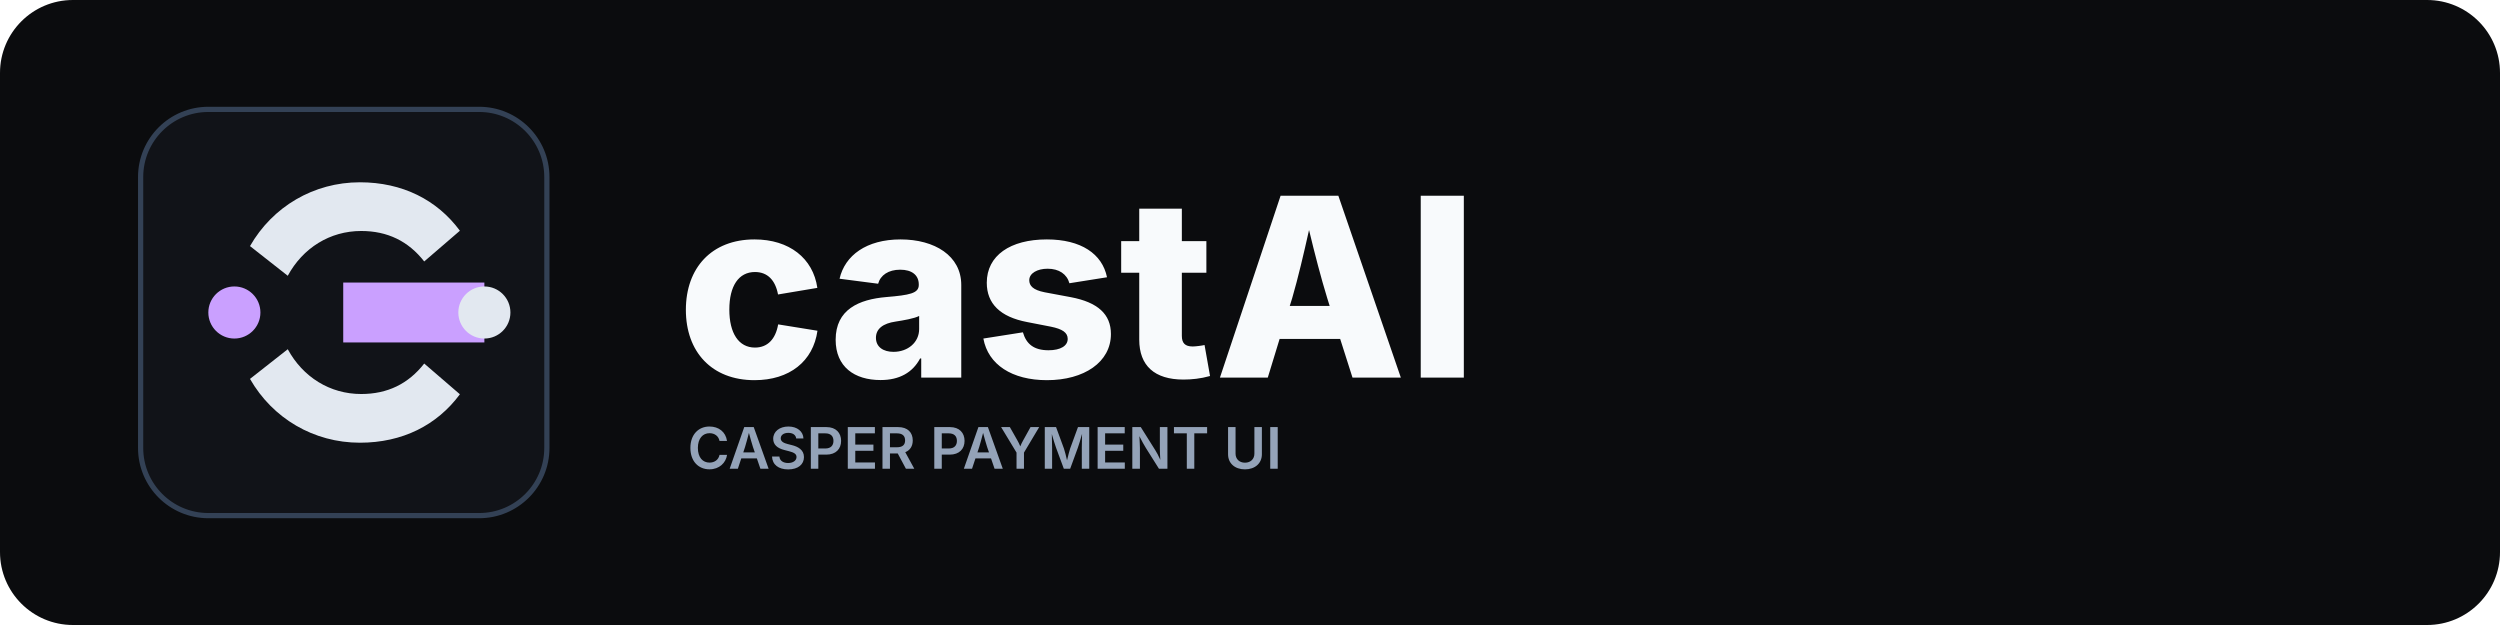
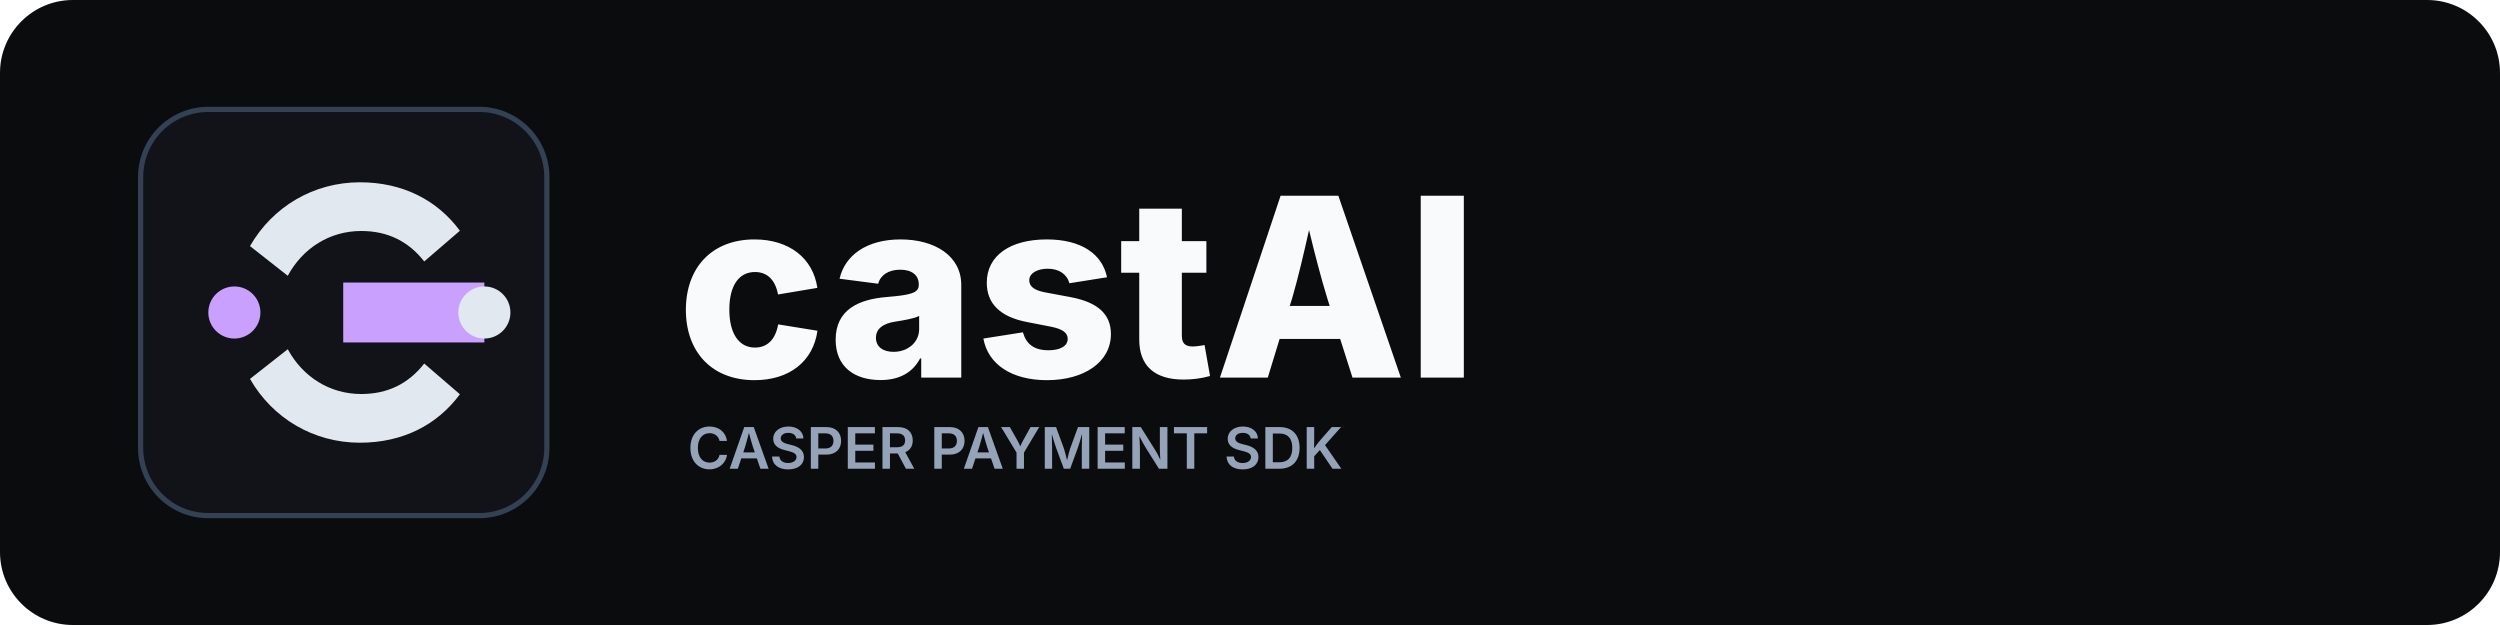
<svg xmlns="http://www.w3.org/2000/svg" width="960" height="240" viewBox="0 0 960 240" fill="none" role="img" aria-labelledby="title desc">
  <rect width="960" height="240" rx="28" fill="#0B0C0E" />
  <g transform="translate(54 42)">
    <rect x="0" y="0" width="156" height="156" rx="26" fill="#111318" stroke="#334155" stroke-width="2" />
    <path d="M42 52.5C50.7 37.3 66.5 28 84.2 28C100.5 28 113.8 34.7 122.6 46.6L108.9 58.4C102.8 50.6 94.8 46.7 84.7 46.7C72.7 46.7 62.3 53.2 56.5 63.9L42 52.5Z" fill="#E2E8F0" />
    <path d="M42 103.5L56.5 92.1C62.3 102.8 72.7 109.3 84.7 109.3C94.8 109.3 102.8 105.4 108.9 97.6L122.6 109.4C113.8 121.3 100.5 128 84.2 128C66.5 128 50.7 118.7 42 103.5Z" fill="#E2E8F0" />
    <path d="M77.8 66.5H132V89.5H77.8V66.5Z" fill="#CAA0FF" />
    <circle cx="36" cy="78" r="10" fill="#CAA0FF" />
    <circle cx="132" cy="78" r="10" fill="#E2E8F0" />
  </g>
  <text x="260" y="145" fill="#F8FAFC" font-family="Inter, Arial, sans-serif" font-size="96" font-weight="800" letter-spacing="0">castAI</text>
-   <text x="264" y="180" fill="#94A3B8" font-family="Inter, Arial, sans-serif" font-size="22" font-weight="600" letter-spacing="0">CASPER PAYMENT UI</text>
+   <text x="264" y="180" fill="#94A3B8" font-family="Inter, Arial, sans-serif" font-size="22" font-weight="600" letter-spacing="0">CASPER PAYMENT SDK</text>
</svg>
